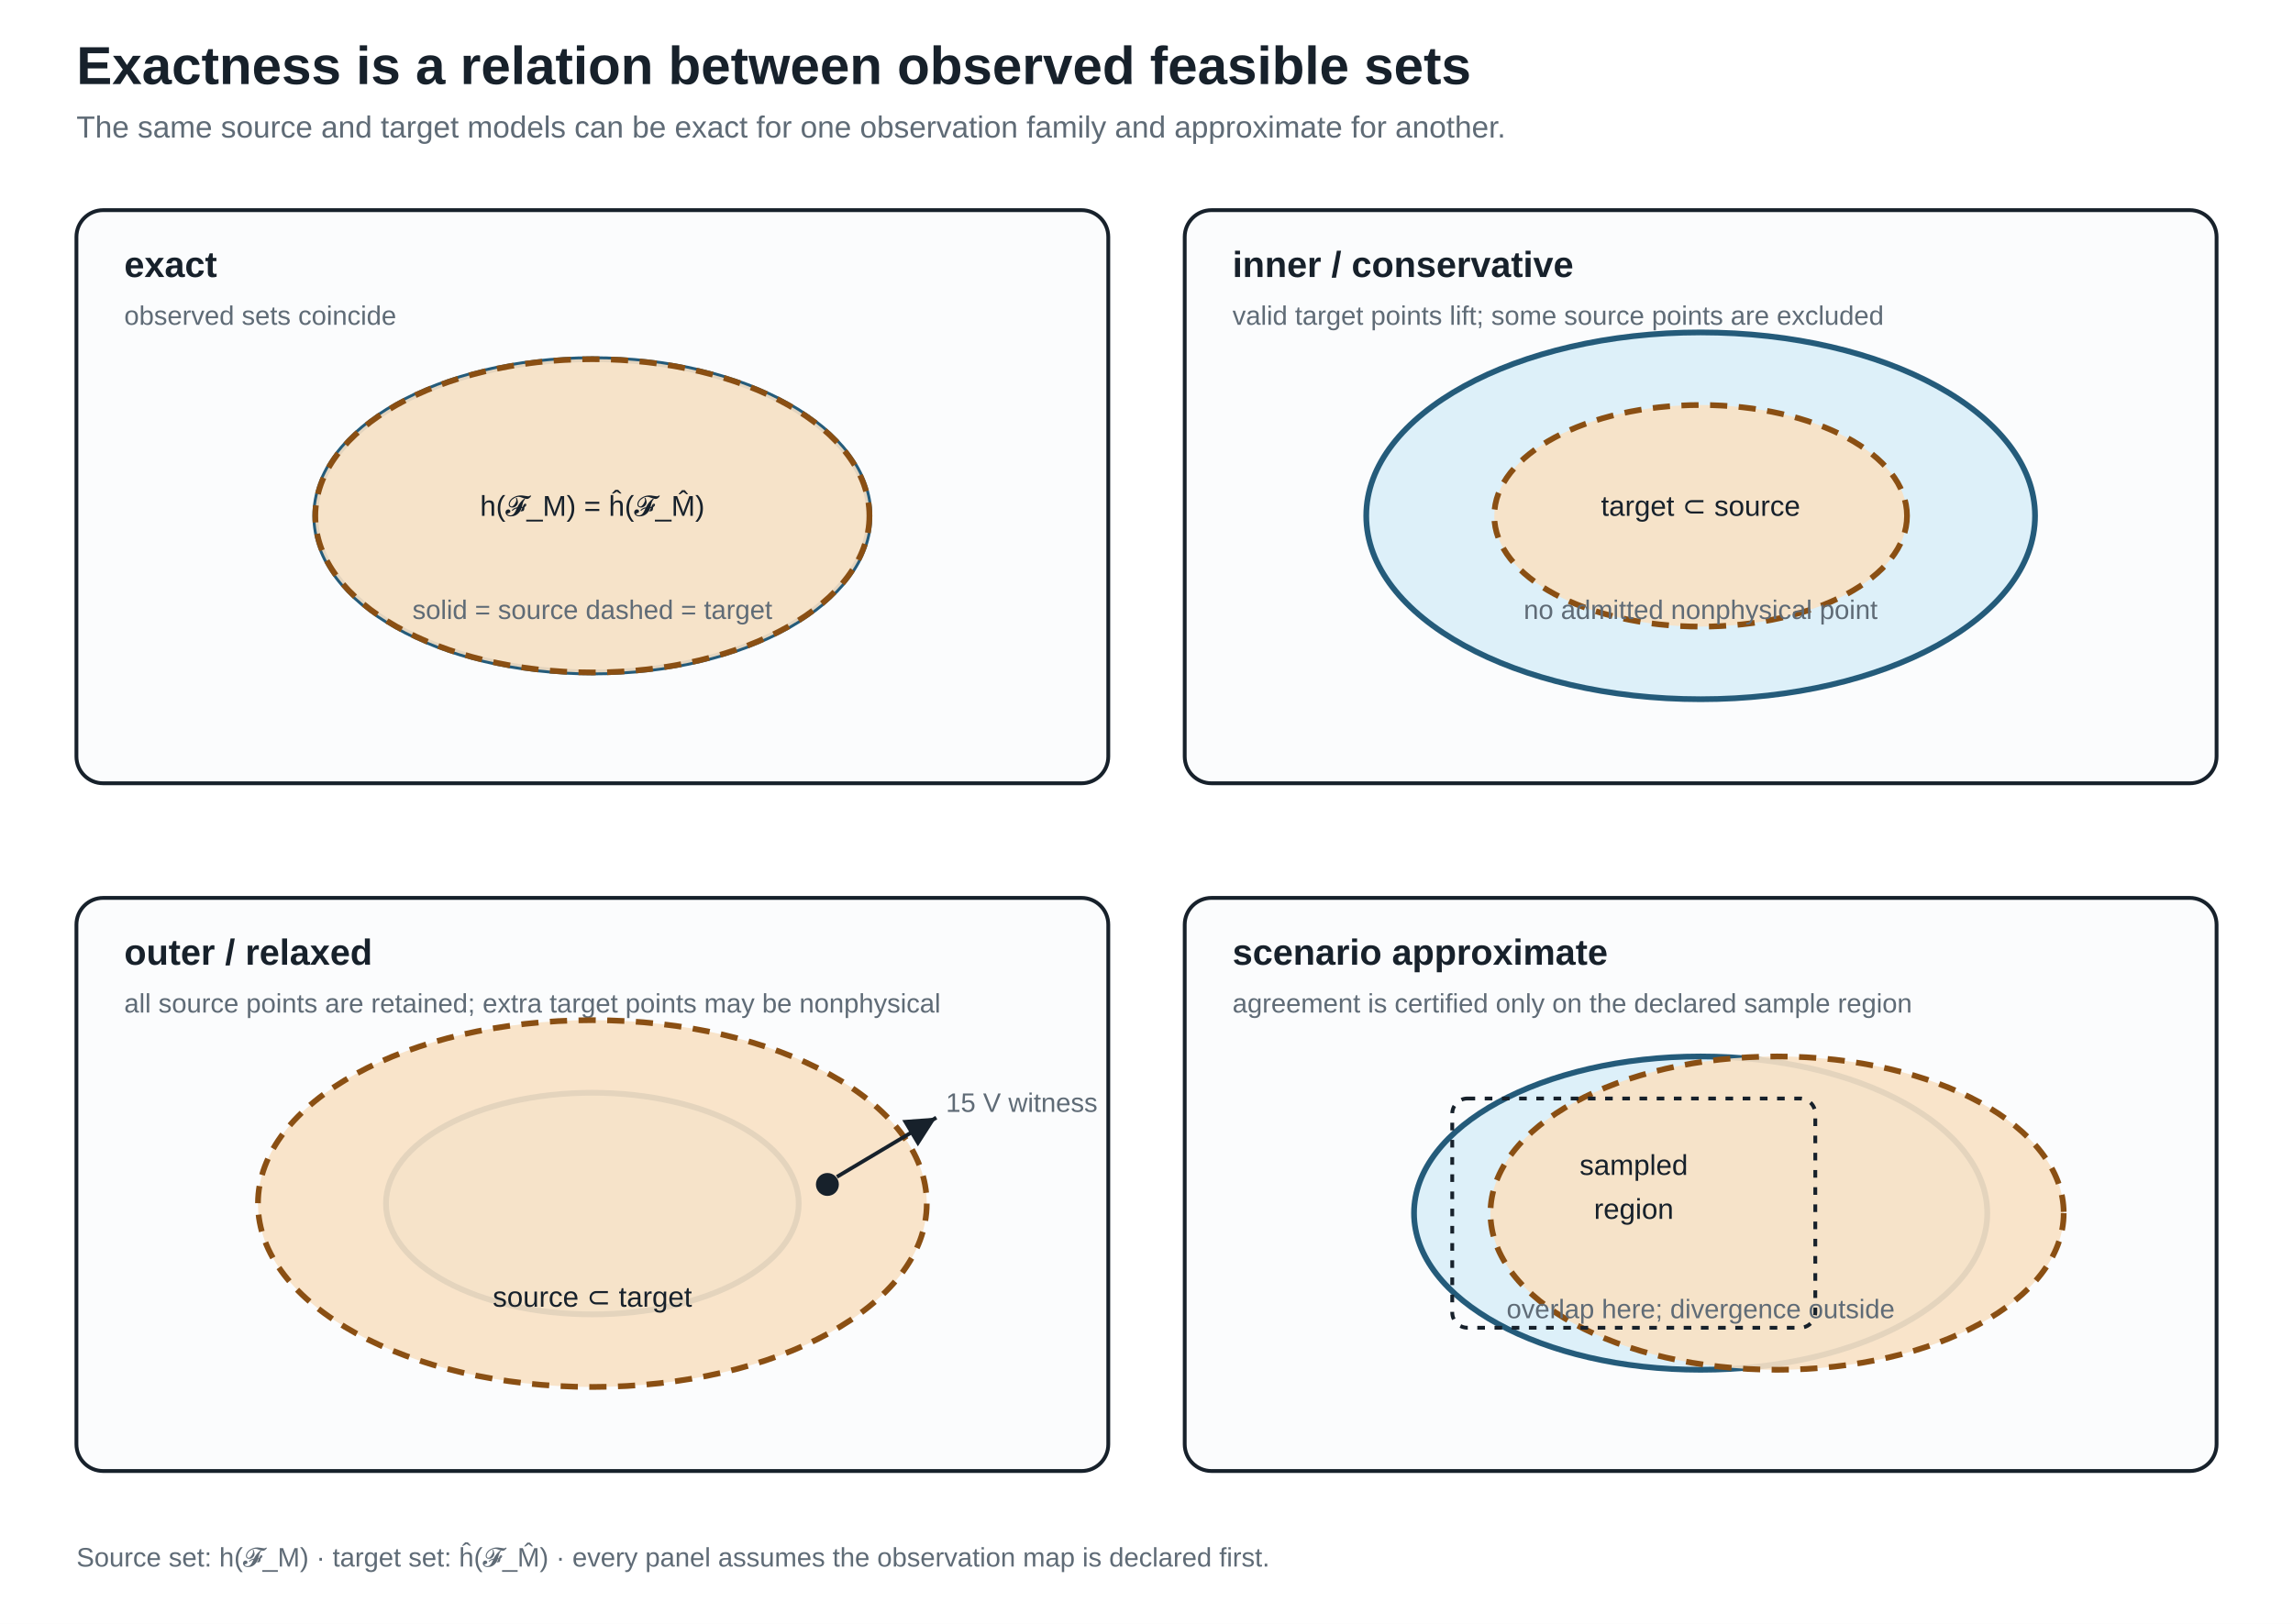
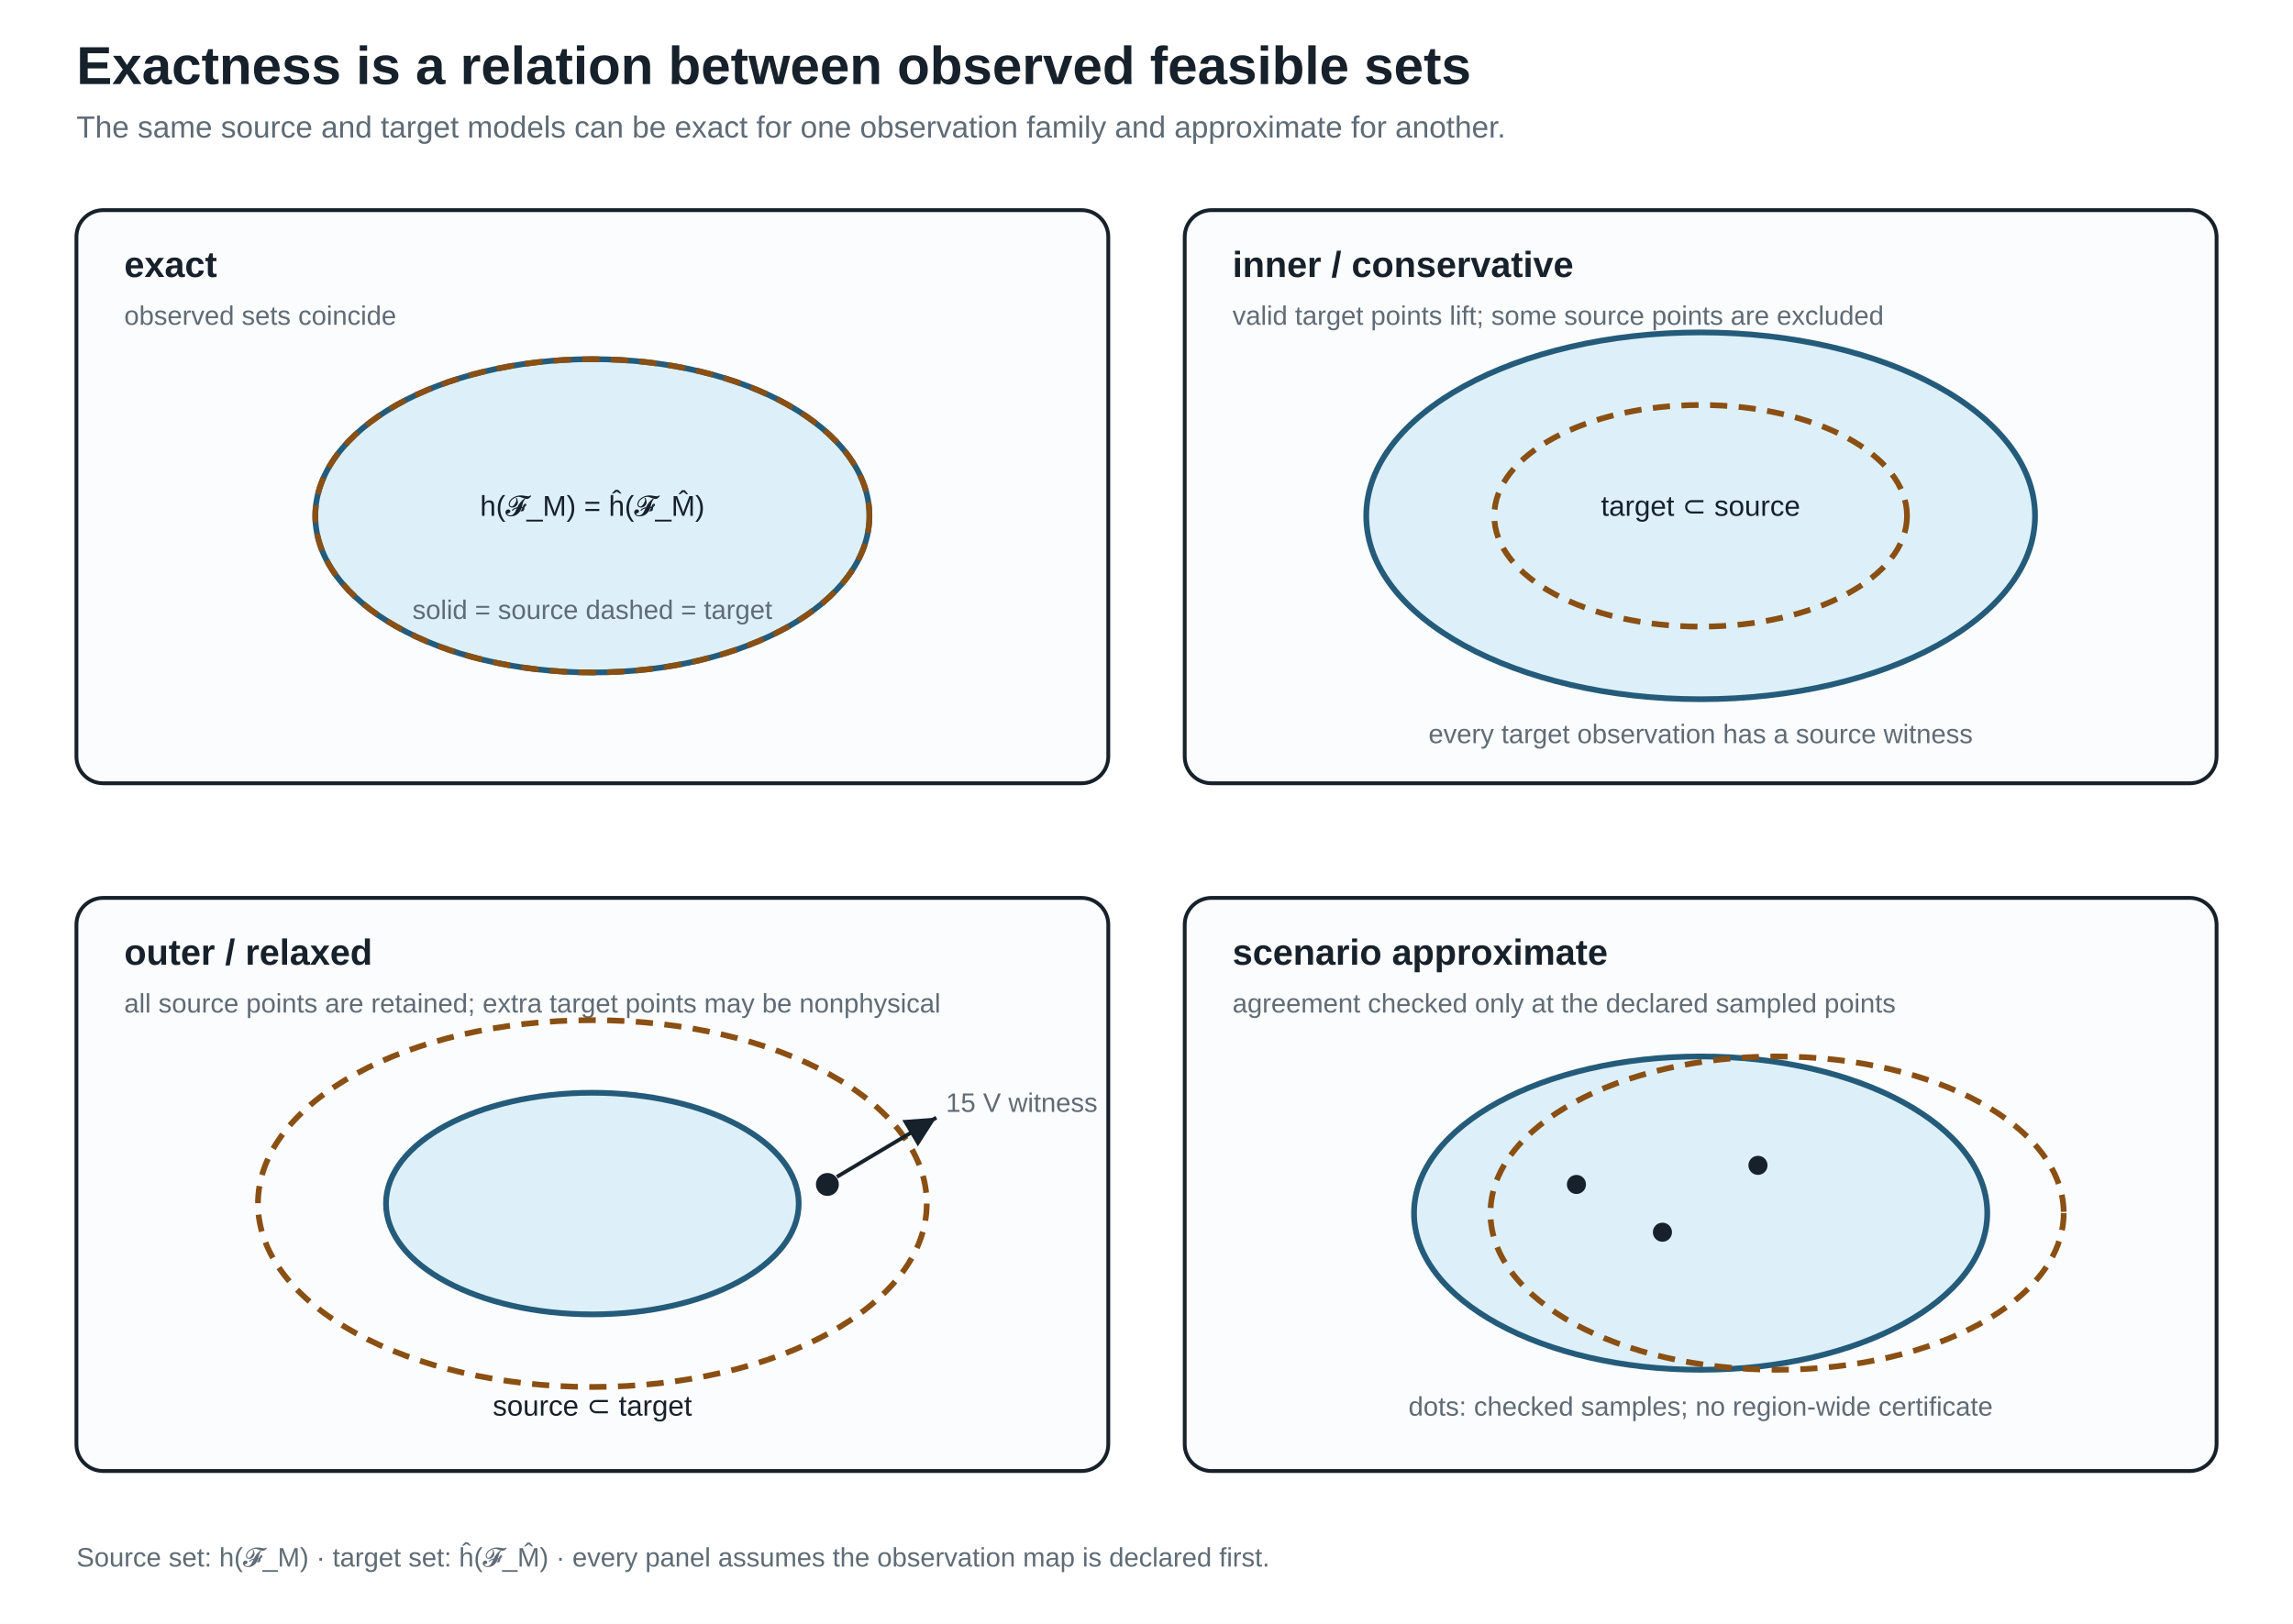
<svg xmlns="http://www.w3.org/2000/svg" width="1200" height="850" viewBox="0 0 1200 850">
  <rect width="1200" height="850" fill="white" />
-   <style>text{font-family:Arial,sans-serif;fill:#17212b}.title{font-size:28px;font-weight:bold}.sub{font-size:16px;fill:#5f6b76}.panel{fill:#fbfcfd;stroke:#17212b;stroke-width:2}.head{font-size:19px;font-weight:bold}.body{font-size:15px}.small{font-size:14px;fill:#5f6b76}.source{fill:#d9eef8;fill-opacity:.9;stroke:#245b7a;stroke-width:3}.target{fill:#f8e1c4;fill-opacity:.9;stroke:#8a4f13;stroke-width:3;stroke-dasharray:9 6}.sample{fill:none;stroke:#17212b;stroke-width:2;stroke-dasharray:4 5}.witness{fill:#17212b}.arrow{stroke:#17212b;stroke-width:2;fill:none;marker-end:url(#arrow)}</style>
+   <style>text{font-family:Arial,sans-serif;fill:#17212b}.title{font-size:28px;font-weight:bold}.sub{font-size:16px;fill:#5f6b76}.panel{fill:#fbfcfd;stroke:#17212b;stroke-width:2}.head{font-size:19px;font-weight:bold}.body{font-size:15px}.small{font-size:14px;fill:#5f6b76}.source{fill:#d9eef8;fill-opacity:.9;stroke:#245b7a;stroke-width:3}.target{fill:none;stroke:#8a4f13;stroke-width:3;stroke-dasharray:9 6}.sample{fill:none;stroke:#17212b;stroke-width:2;stroke-dasharray:4 5}.witness{fill:#17212b}.arrow{stroke:#17212b;stroke-width:2;fill:none;marker-end:url(#arrow)}</style>
  <defs>
    <marker id="arrow" markerWidth="10" markerHeight="10" refX="8" refY="4" orient="auto">
      <path d="M0,0 L8,4 L0,8 z" fill="#17212b" />
    </marker>
  </defs>
  <text x="40" y="44" class="title" text-anchor="start">Exactness is a relation between observed feasible sets</text>
  <text x="40" y="72" class="sub" text-anchor="start">The same source and target models can be exact for one observation family and approximate for another.</text>
  <rect x="40" y="110" width="540" height="300" rx="14" class="panel" />
  <rect x="620" y="110" width="540" height="300" rx="14" class="panel" />
  <rect x="40" y="470" width="540" height="300" rx="14" class="panel" />
  <rect x="620" y="470" width="540" height="300" rx="14" class="panel" />
  <text x="65" y="145" class="head" text-anchor="start">exact</text>
  <text x="65" y="170" class="small" text-anchor="start">observed sets coincide</text>
  <ellipse cx="310" cy="270" rx="145" ry="82" class="source" />
  <ellipse cx="310" cy="270" rx="145" ry="82" class="target" />
  <text x="310" y="270" class="body" text-anchor="middle">h(𝓕_M) = ĥ(𝓕_M̂)</text>
  <text x="310" y="324" class="small" text-anchor="middle">solid = source   dashed = target</text>
  <text x="645" y="145" class="head" text-anchor="start">inner / conservative</text>
  <text x="645" y="170" class="small" text-anchor="start">valid target points lift; some source points are excluded</text>
  <ellipse cx="890" cy="270" rx="175" ry="96" class="source" />
  <ellipse cx="890" cy="270" rx="108" ry="58" class="target" />
  <text x="890" y="270" class="body" text-anchor="middle">target ⊂ source</text>
-   <text x="890" y="324" class="small" text-anchor="middle">no admitted nonphysical point</text>
+   <text x="890" y="389" class="small" text-anchor="middle">every target observation has a source witness</text>
  <text x="65" y="505" class="head" text-anchor="start">outer / relaxed</text>
  <text x="65" y="530" class="small" text-anchor="start">all source points are retained; extra target points may be nonphysical</text>
  <ellipse cx="310" cy="630" rx="108" ry="58" class="source" />
  <ellipse cx="310" cy="630" rx="175" ry="96" class="target" />
  <circle cx="433" cy="620" r="6" class="witness" />
  <path d="M438 616 L490 585" class="arrow" />
  <text x="495" y="582" class="small" text-anchor="start">15 V witness</text>
-   <text x="310" y="684" class="body" text-anchor="middle">source ⊂ target</text>
+   <text x="310" y="741" class="body" text-anchor="middle">source ⊂ target</text>
  <text x="645" y="505" class="head" text-anchor="start">scenario approximate</text>
-   <text x="645" y="530" class="small" text-anchor="start">agreement is certified only on the declared sample region</text>
+   <text x="645" y="530" class="small" text-anchor="start">agreement checked only at the declared sampled points</text>
  <ellipse cx="890" cy="635" rx="150" ry="82" class="source" />
  <ellipse cx="930" cy="635" rx="150" ry="82" class="target" />
-   <rect x="760" y="575" width="190" height="120" rx="8" class="sample" />
-   <text x="855" y="615" class="body" text-anchor="middle">sampled</text>
-   <text x="855" y="638" class="body" text-anchor="middle">region</text>
-   <text x="890" y="690" class="small" text-anchor="middle">overlap here; divergence outside</text>
+   <circle cx="825" cy="620" r="5" class="witness" />
+   <circle cx="870" cy="645" r="5" class="witness" />
+   <circle cx="920" cy="610" r="5" class="witness" />
+   <text x="890" y="741" class="small" text-anchor="middle">dots: checked samples; no region-wide certificate</text>
  <text x="40" y="820" class="small" text-anchor="start">Source set: h(𝓕_M)   ·   target set: ĥ(𝓕_M̂)   ·   every panel assumes the observation map is declared first.</text>
</svg>
